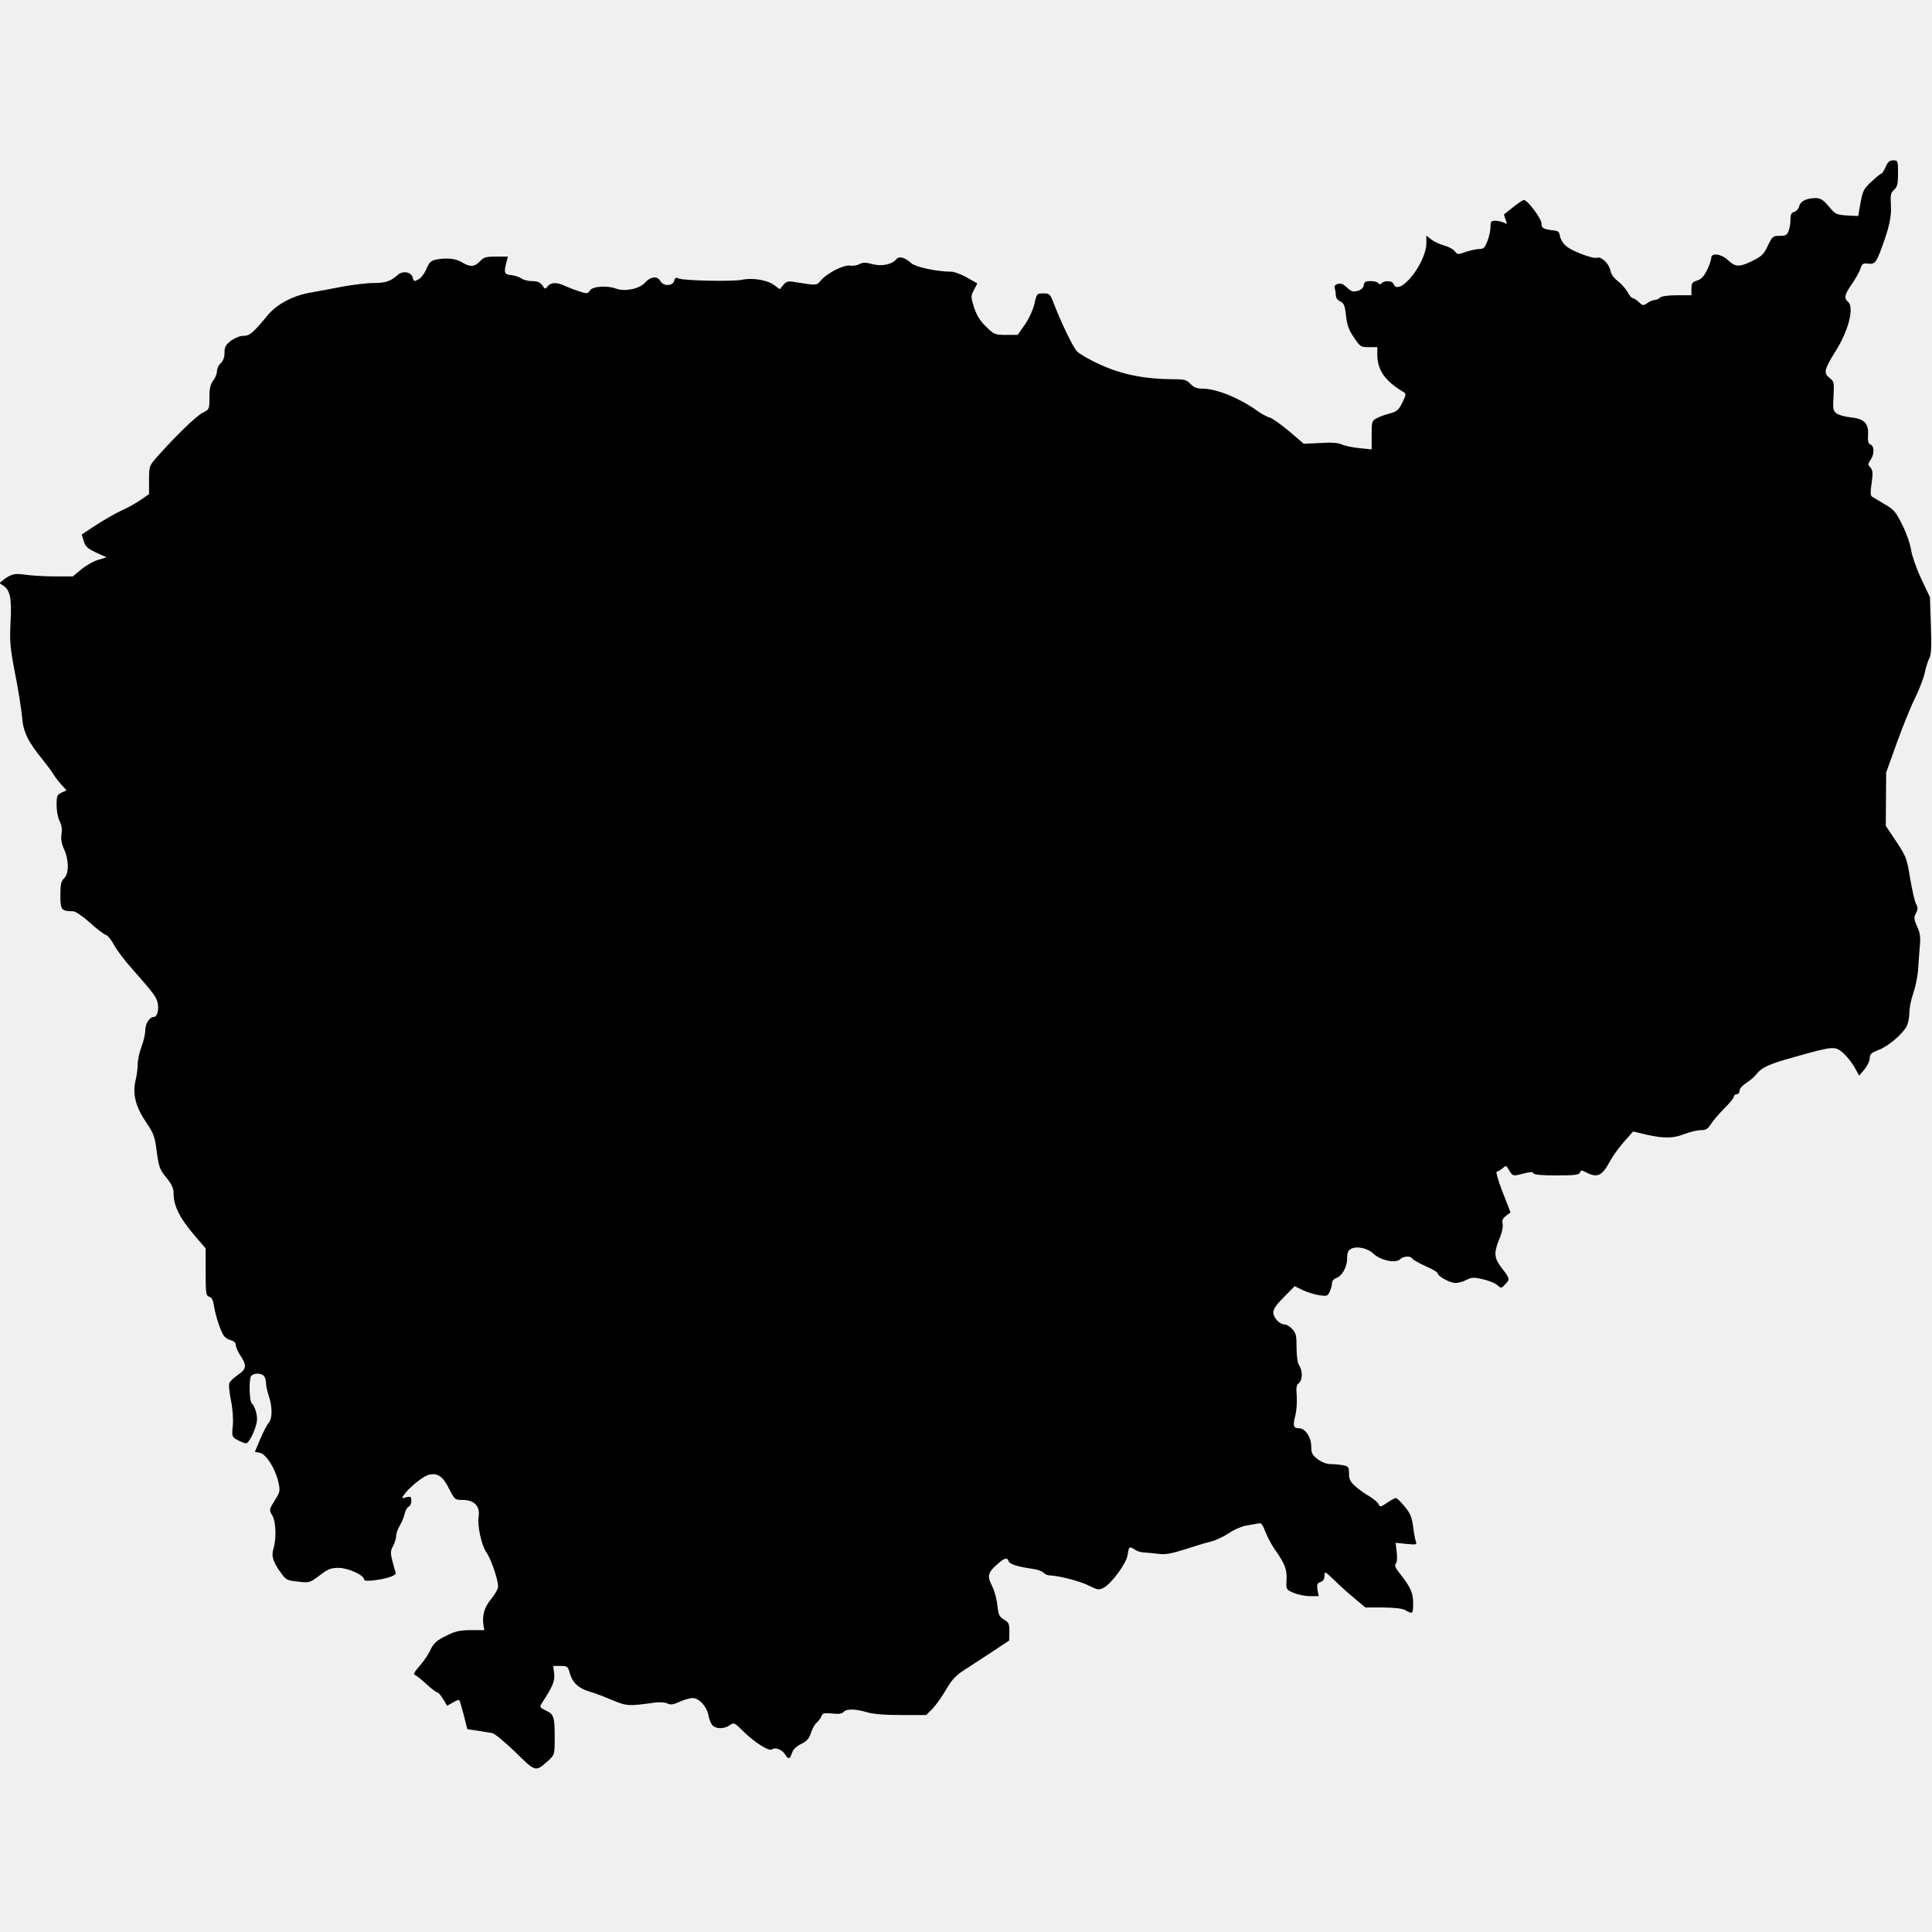
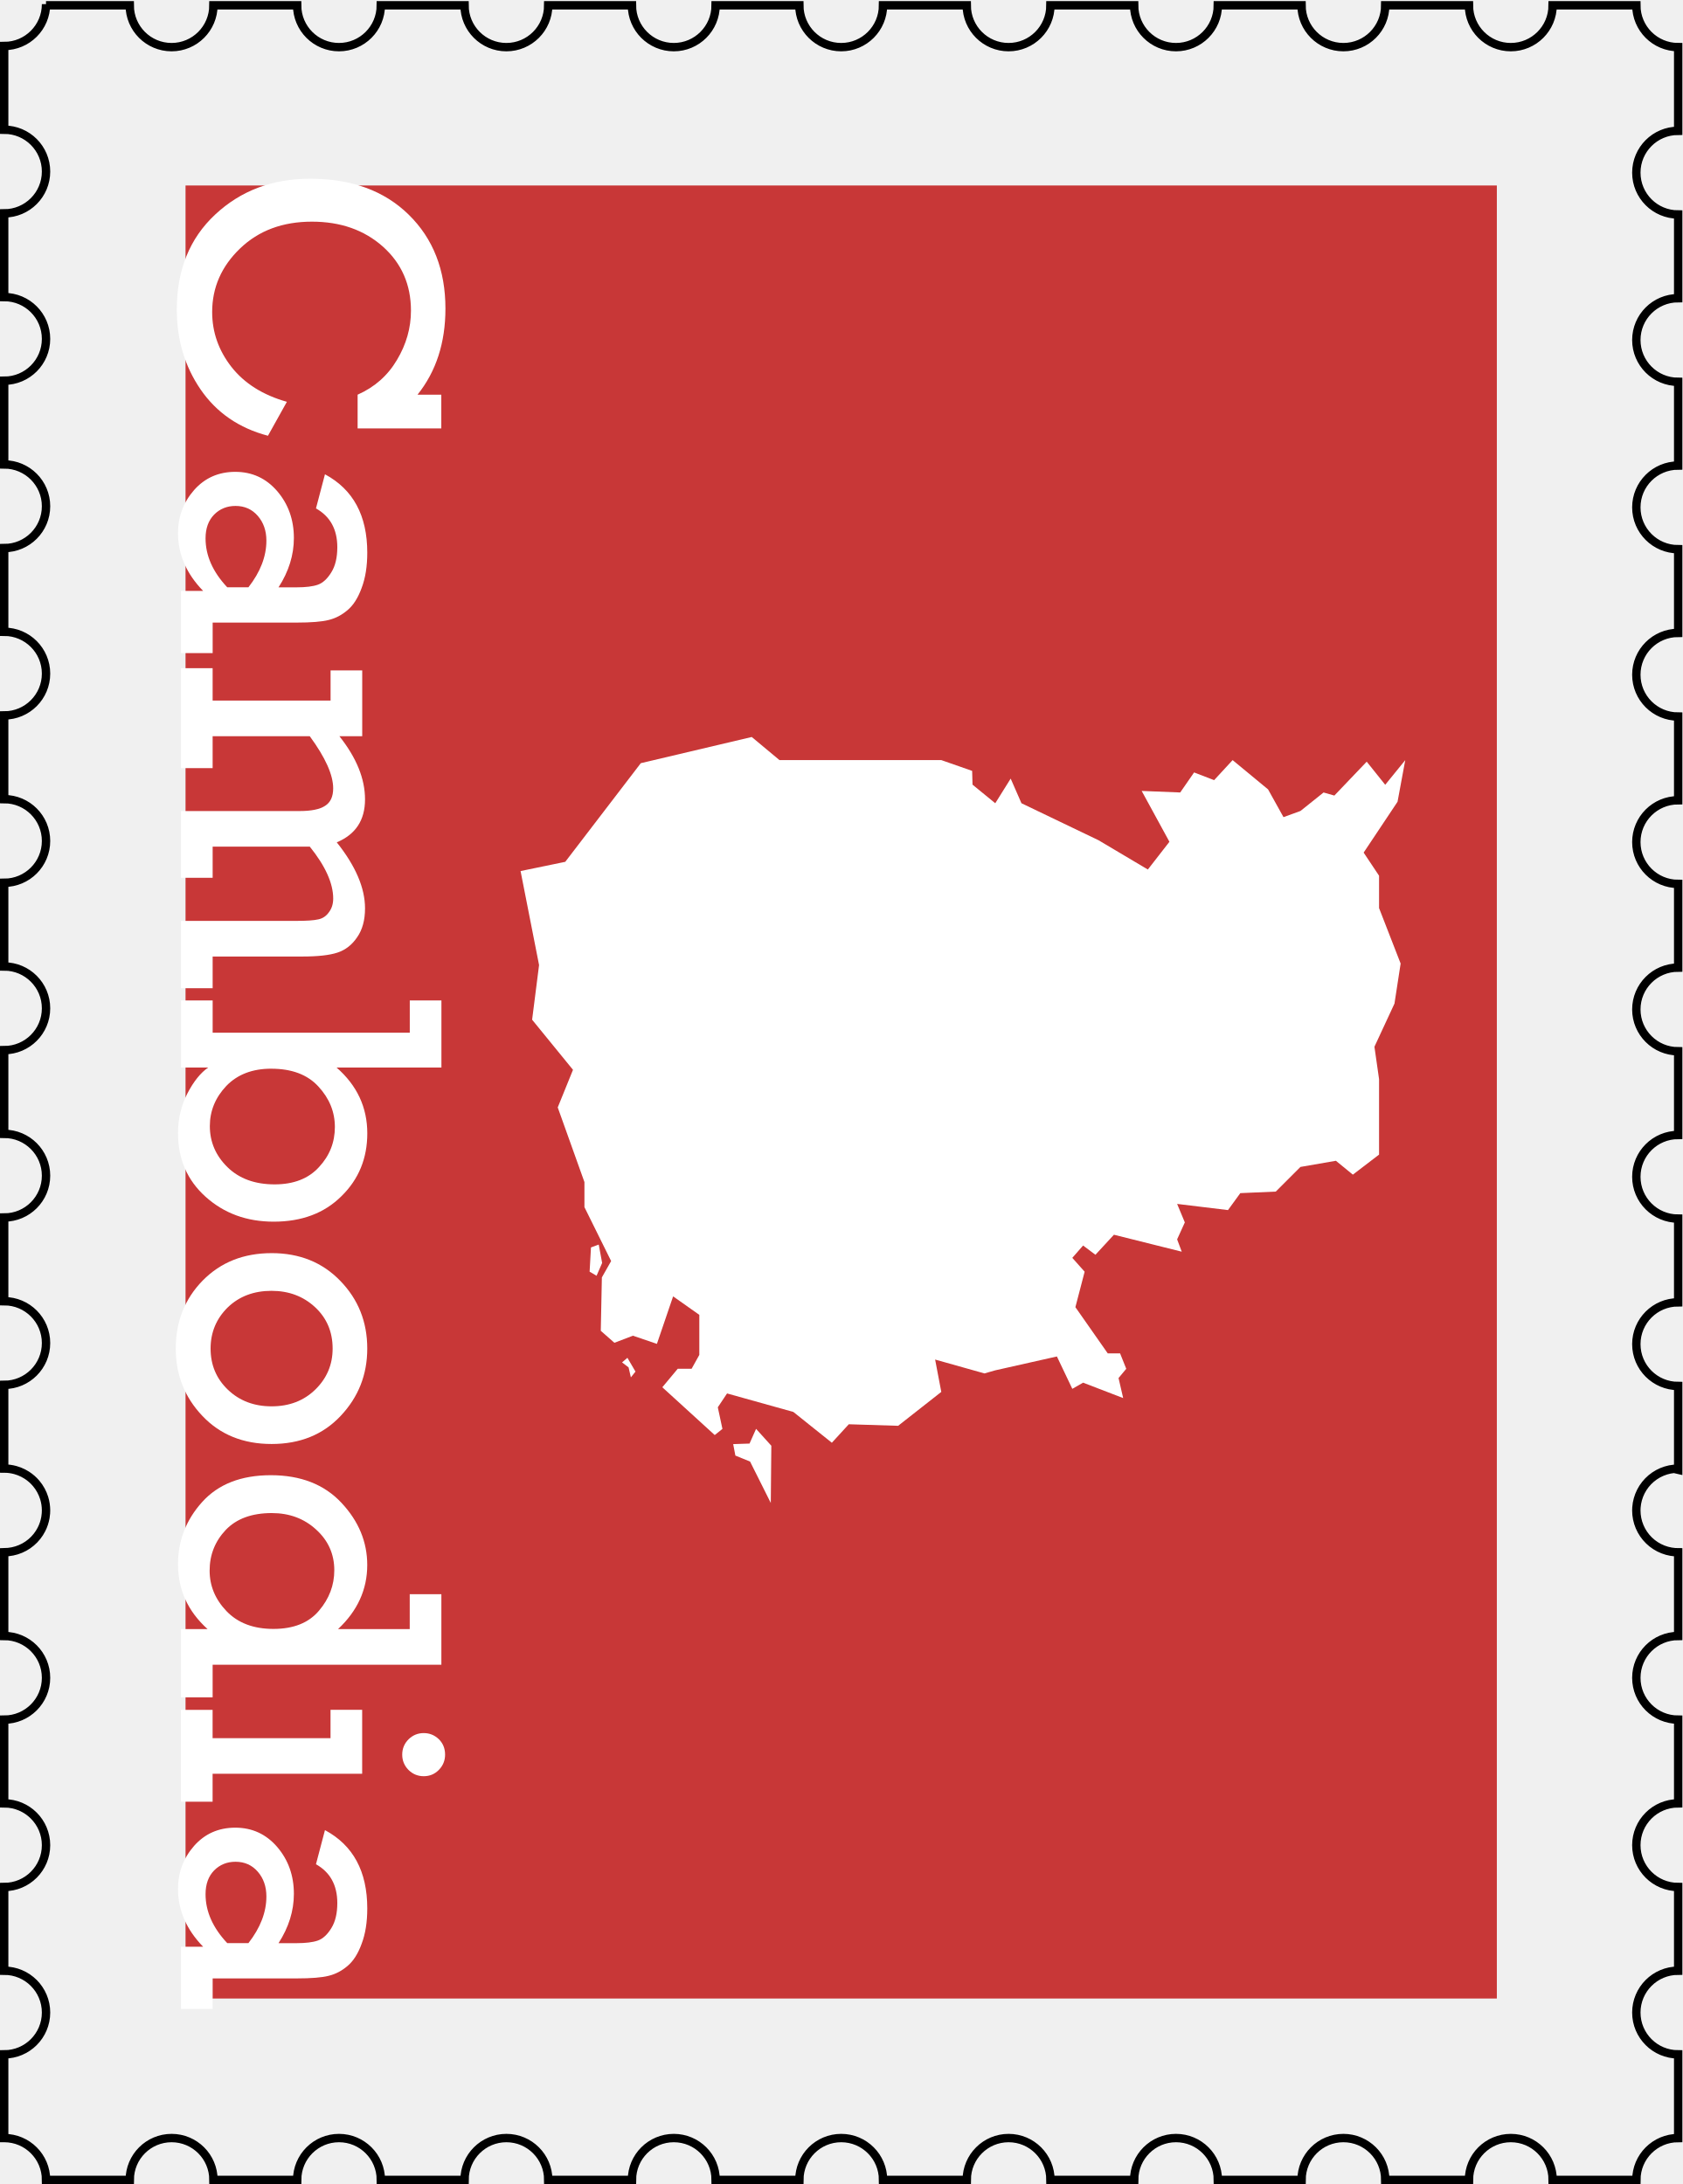
- <svg xmlns="http://www.w3.org/2000/svg" version="1.0" width="1024pt" height="1024pt" viewBox="0 0 1024 1024" preserveAspectRatio="xMidYMid meet">
-   <g transform="translate(0,1024) scale(0.1,-0.1)">
-     <path d="M9994 9355 c-8 -19 -18 -35 -22 -35 -4 0 -28 -19 -53 -43 -41 -38 -46 -48 -58 -112 l-12 -70 -60 3 c-57 4 -61 6 -96 48 -30 35 -44 44 -69 44 -49 0 -81 -16 -88 -43 -3 -14 -15 -27 -26 -30 -15 -4 -20 -13 -20 -40 0 -20 -4 -47 -10 -61 -8 -22 -16 -26 -47 -26 -36 0 -39 -3 -63 -52 -21 -45 -33 -57 -80 -80 -71 -35 -91 -34 -130 2 -37 35 -90 42 -90 13 0 -10 -10 -39 -22 -64 -17 -34 -31 -49 -53 -56 -26 -8 -30 -14 -30 -43 l0 -35 -77 0 c-48 0 -81 -5 -89 -12 -7 -7 -20 -13 -29 -13 -8 0 -26 -7 -38 -16 -22 -15 -25 -15 -46 5 -12 12 -27 21 -33 21 -5 0 -18 15 -27 33 -10 17 -33 43 -51 57 -21 16 -36 37 -40 57 -6 35 -48 75 -70 67 -21 -8 -137 36 -167 64 -15 14 -28 36 -30 51 -2 19 -9 27 -28 29 -60 7 -70 12 -70 38 0 26 -74 124 -93 124 -5 0 -31 -17 -56 -37 -25 -20 -47 -38 -49 -38 -1 -1 2 -14 8 -29 9 -24 8 -26 -9 -16 -11 5 -31 10 -45 10 -23 0 -26 -4 -26 -32 0 -18 -7 -52 -16 -75 -14 -36 -21 -43 -44 -43 -15 0 -47 -7 -71 -15 -41 -15 -44 -15 -59 4 -8 11 -34 24 -56 30 -23 6 -53 20 -68 32 l-26 20 0 -39 c0 -107 -146 -289 -174 -217 -6 17 -47 20 -63 4 -8 -8 -13 -8 -17 0 -4 6 -22 11 -41 11 -27 0 -34 -4 -37 -22 -2 -14 -13 -24 -33 -30 -24 -6 -34 -3 -56 18 -20 19 -33 24 -49 19 -14 -4 -19 -12 -16 -22 3 -8 6 -25 6 -37 0 -14 9 -27 23 -33 20 -10 25 -21 31 -74 5 -49 14 -76 41 -116 34 -51 37 -53 80 -53 l45 0 0 -39 c0 -81 40 -140 136 -197 18 -11 18 -13 -3 -57 -19 -39 -28 -48 -65 -58 -24 -6 -55 -17 -70 -25 -27 -14 -28 -18 -28 -90 l0 -76 -67 7 c-38 4 -79 13 -93 20 -17 8 -53 11 -112 7 l-88 -4 -77 66 c-43 36 -89 69 -103 73 -14 3 -45 20 -70 38 -90 65 -214 115 -285 115 -31 0 -47 6 -65 25 -21 22 -32 25 -94 25 -147 1 -266 24 -379 75 -57 25 -116 59 -129 73 -23 26 -82 148 -124 257 -18 47 -22 50 -54 50 -34 0 -35 -1 -47 -54 -7 -31 -28 -78 -50 -110 l-39 -56 -61 0 c-60 0 -64 2 -107 44 -31 30 -50 60 -63 101 -18 57 -18 60 -1 93 l18 35 -55 31 c-30 17 -67 31 -82 31 -76 0 -189 24 -213 45 -34 31 -64 39 -79 21 -24 -28 -78 -39 -127 -26 -36 10 -50 10 -69 0 -13 -7 -35 -10 -50 -8 -31 6 -119 -38 -154 -78 -24 -28 -19 -28 -144 -8 -31 5 -40 2 -55 -16 l-19 -23 -30 22 c-36 27 -114 40 -171 28 -50 -10 -308 -5 -335 7 -14 7 -20 4 -24 -13 -7 -28 -58 -29 -73 -1 -15 29 -52 25 -82 -9 -29 -32 -107 -48 -152 -31 -48 18 -123 13 -139 -9 -12 -19 -16 -19 -58 -5 -24 8 -58 21 -76 29 -41 20 -73 19 -90 -2 -13 -17 -14 -17 -29 5 -12 16 -26 22 -53 22 -20 0 -46 6 -57 14 -11 8 -36 16 -55 18 -36 3 -40 13 -24 71 l7 27 -62 0 c-54 0 -66 -3 -86 -25 -28 -30 -53 -32 -96 -5 -34 20 -80 25 -138 14 -26 -6 -36 -15 -50 -50 -10 -23 -28 -47 -39 -53 -26 -15 -28 -14 -34 9 -8 29 -53 37 -80 12 -37 -33 -63 -42 -128 -42 -34 0 -107 -9 -163 -19 -56 -11 -130 -25 -166 -31 -96 -16 -182 -61 -232 -122 -79 -95 -95 -108 -128 -108 -18 0 -45 -11 -66 -26 -28 -22 -34 -33 -34 -64 0 -24 -7 -43 -20 -55 -11 -10 -20 -29 -20 -42 0 -14 -9 -36 -20 -50 -15 -20 -20 -41 -20 -89 0 -63 0 -64 -38 -83 -34 -18 -140 -121 -240 -233 -41 -47 -42 -49 -42 -122 l0 -75 -45 -31 c-25 -17 -71 -43 -103 -57 -31 -14 -91 -49 -133 -76 l-76 -50 11 -35 c8 -29 20 -39 66 -61 l55 -25 -44 -13 c-24 -7 -64 -29 -89 -50 l-46 -38 -96 0 c-52 0 -123 4 -157 9 -61 9 -77 4 -133 -42 -3 -2 3 -8 13 -13 40 -23 50 -66 43 -194 -5 -108 -3 -135 24 -275 17 -85 33 -189 37 -230 6 -80 31 -131 112 -230 20 -25 45 -58 55 -75 10 -16 30 -42 44 -57 l25 -27 -27 -12 c-23 -11 -26 -18 -26 -66 0 -30 7 -68 16 -85 11 -21 14 -43 10 -69 -4 -26 0 -50 14 -81 26 -58 26 -129 0 -153 -16 -15 -20 -31 -20 -90 0 -78 5 -84 67 -85 13 0 50 -25 88 -59 36 -33 75 -63 86 -66 11 -4 30 -28 43 -53 14 -26 57 -84 98 -129 106 -120 126 -146 133 -176 9 -35 -1 -77 -19 -77 -23 0 -46 -35 -46 -71 0 -19 -9 -58 -20 -87 -11 -29 -20 -70 -20 -91 0 -22 -5 -62 -12 -90 -16 -71 1 -138 57 -220 40 -59 46 -76 56 -156 11 -81 16 -95 51 -137 28 -34 38 -56 38 -82 0 -65 30 -127 101 -212 l69 -81 0 -126 c0 -113 2 -125 19 -130 13 -3 20 -17 25 -48 8 -54 38 -143 55 -162 6 -8 23 -18 36 -21 16 -4 25 -14 25 -26 0 -10 11 -36 25 -56 34 -51 32 -70 -15 -102 -22 -15 -42 -35 -45 -44 -3 -9 1 -50 9 -90 9 -43 13 -98 10 -133 -6 -59 -5 -60 26 -78 17 -9 37 -17 44 -17 14 0 45 59 56 108 8 32 -6 84 -26 105 -13 13 -15 129 -3 144 14 16 51 17 67 1 7 -7 12 -24 12 -39 0 -14 7 -46 15 -69 19 -55 19 -119 0 -140 -9 -10 -29 -48 -45 -86 l-29 -69 26 -5 c33 -6 82 -83 98 -154 11 -48 10 -53 -19 -99 -30 -48 -30 -50 -13 -79 20 -34 23 -122 6 -178 -12 -40 -1 -72 47 -136 20 -27 31 -32 84 -37 60 -7 62 -6 114 33 45 34 60 40 101 40 50 0 135 -39 135 -62 0 -7 17 -8 53 -4 71 9 119 26 114 40 -2 6 -10 34 -17 61 -11 44 -11 55 4 82 9 18 16 42 16 54 0 12 9 36 19 53 10 17 22 45 26 63 3 17 13 34 21 37 8 3 14 17 14 31 0 22 -3 25 -27 19 -25 -7 -26 -6 -11 14 25 37 102 99 130 105 46 12 75 -7 108 -73 30 -59 31 -60 73 -60 60 0 92 -33 84 -87 -8 -50 15 -153 41 -191 24 -33 62 -144 62 -180 0 -13 -16 -42 -35 -65 -36 -42 -50 -87 -43 -137 l5 -30 -71 0 c-55 0 -82 -6 -121 -25 -64 -31 -76 -42 -97 -87 -10 -20 -34 -56 -55 -79 -28 -32 -34 -43 -23 -47 8 -3 35 -25 61 -49 25 -23 51 -43 57 -43 5 0 19 -16 31 -36 l21 -35 30 17 c16 10 31 16 34 13 3 -2 13 -38 24 -79 l19 -75 54 -8 c30 -5 65 -11 79 -13 13 -3 68 -49 122 -101 109 -107 105 -106 176 -43 31 29 32 31 32 117 0 114 -4 127 -47 147 -33 16 -34 18 -21 39 59 90 70 119 65 158 l-5 39 39 0 c36 0 39 -2 49 -38 13 -49 46 -80 102 -97 25 -7 79 -27 121 -45 80 -33 86 -34 228 -14 27 3 55 1 67 -5 16 -8 30 -6 64 9 23 11 55 20 69 20 34 0 76 -45 84 -93 4 -21 14 -45 22 -52 19 -20 63 -19 91 1 22 15 25 14 65 -26 62 -63 144 -115 159 -102 17 13 54 -1 70 -28 17 -27 24 -25 36 10 7 19 24 35 49 47 29 14 41 27 51 58 7 22 21 47 31 55 10 8 21 23 25 34 5 16 14 18 56 14 35 -4 53 -1 61 8 15 18 62 17 123 -1 33 -10 93 -15 182 -15 l133 0 34 34 c18 19 51 65 72 102 30 51 52 75 95 102 30 19 96 63 147 96 l92 61 1 47 c0 41 -3 49 -29 64 -25 15 -29 25 -35 76 -3 32 -15 76 -26 98 -28 56 -25 73 20 114 44 39 58 44 66 21 6 -16 49 -29 126 -40 25 -3 52 -13 58 -20 7 -8 22 -15 34 -15 46 -1 164 -31 209 -55 44 -22 51 -23 76 -11 43 23 122 131 128 176 6 44 9 46 39 26 11 -8 31 -14 44 -14 14 -1 48 -4 75 -7 40 -6 68 -1 145 23 52 17 115 36 140 42 25 6 68 27 95 45 28 19 69 36 95 40 25 4 52 9 62 11 12 4 21 -8 34 -43 10 -26 32 -68 49 -93 54 -76 67 -107 64 -163 -3 -51 -3 -51 36 -69 22 -9 61 -18 87 -18 l47 0 -6 34 c-4 28 -2 35 16 41 14 4 21 15 21 33 0 25 2 25 53 -24 28 -28 77 -72 108 -97 l56 -47 94 0 c63 -1 102 -5 119 -15 38 -22 40 -19 40 38 0 55 -14 86 -73 160 -21 27 -27 41 -19 49 7 7 8 31 5 61 l-6 50 57 -6 c51 -5 57 -4 51 11 -4 9 -11 45 -15 80 -7 51 -15 71 -45 107 -20 25 -41 45 -46 45 -6 0 -27 -11 -47 -25 -34 -23 -38 -24 -45 -8 -4 10 -26 28 -47 41 -22 12 -56 36 -75 53 -28 25 -35 38 -35 69 0 34 -3 38 -31 44 -17 3 -47 6 -66 6 -22 0 -47 10 -69 26 -29 22 -34 33 -34 66 0 50 -32 98 -65 98 -30 0 -34 13 -19 69 6 25 9 71 7 101 -4 43 -2 59 11 69 20 17 21 64 2 94 -9 14 -14 50 -14 95 0 63 -3 77 -23 98 -12 13 -30 24 -40 24 -25 0 -57 32 -60 60 -2 19 11 40 55 84 l58 59 43 -21 c23 -11 62 -23 87 -27 41 -6 45 -5 56 20 7 14 12 34 12 45 0 10 9 21 20 25 32 10 60 59 60 104 0 31 5 43 21 52 31 16 88 4 120 -27 36 -34 115 -51 139 -29 19 18 56 20 66 4 3 -6 35 -24 70 -40 35 -15 64 -32 64 -38 0 -15 65 -51 94 -51 15 0 41 7 58 16 27 14 39 15 87 4 31 -7 65 -21 77 -31 20 -19 21 -19 43 5 25 26 24 29 -20 86 -40 52 -42 78 -14 149 16 37 23 71 19 85 -4 18 1 28 18 42 l24 18 -42 108 c-23 59 -37 108 -31 108 6 0 19 8 30 17 16 15 20 16 28 3 27 -46 25 -45 80 -31 39 10 54 11 57 2 2 -7 42 -11 122 -11 97 0 119 3 124 15 5 14 9 14 35 0 58 -29 83 -17 124 60 15 28 49 74 75 104 l48 54 71 -17 c94 -21 141 -20 203 4 28 11 66 20 85 20 27 0 37 6 54 33 11 18 43 55 71 83 27 27 50 55 50 62 0 6 7 12 15 12 8 0 15 9 15 19 0 11 15 28 35 41 19 12 43 32 52 44 31 39 67 56 209 95 202 57 211 58 255 18 19 -17 46 -51 59 -75 l24 -43 28 33 c15 18 28 45 28 59 0 22 8 29 47 44 52 20 127 84 149 126 8 16 14 48 14 72 0 24 9 70 21 103 11 32 22 86 25 119 2 33 6 89 9 125 5 52 3 74 -14 109 -17 39 -18 48 -6 71 11 21 11 30 0 50 -7 14 -21 75 -31 135 -17 104 -20 114 -73 194 l-56 84 1 141 1 141 57 159 c32 88 75 195 97 238 21 43 44 102 50 130 6 29 17 65 25 79 10 19 12 63 8 175 l-5 149 -47 99 c-25 54 -49 123 -53 152 -4 29 -24 88 -46 131 -34 69 -44 82 -93 110 -30 18 -61 36 -67 40 -10 6 -10 24 -3 73 8 53 6 67 -6 82 -15 15 -14 19 0 40 21 29 21 74 0 82 -12 4 -15 17 -13 51 4 61 -21 86 -93 93 -29 3 -62 12 -74 21 -18 13 -20 23 -16 91 4 73 3 78 -21 97 -33 26 -29 44 34 145 67 107 98 230 64 258 -23 19 -18 40 20 94 19 27 39 63 45 80 9 28 15 32 38 29 37 -5 45 3 71 72 44 117 58 180 53 241 -3 51 -1 62 17 78 17 16 21 31 21 88 0 66 -1 68 -26 68 -19 0 -28 -8 -40 -35z" />
+ <svg xmlns="http://www.w3.org/2000/svg" id="cambodia-stamp" height="783" width="603" version="1.1" viewBox="0 0 603 783">
+   <g id="border" transform="translate(1.5 -270.9)">
+     <path d="m15 272.4a15 15 0 0 1 -15 15v30a15 15 0 0 1 15 15 15 15 0 0 1 -15 15v30a15 15 0 0 1 15 15 15 15 0 0 1 -15 15v30a15 15 0 0 1 15 15 15 15 0 0 1 -15 15v30a15 15 0 0 1 15 15 15 15 0 0 1 -15 15v30a15 15 0 0 1 15 15 15 15 0 0 1 -15 15v30a15 15 0 0 1 15 15 15 15 0 0 1 -15 15v30a15 15 0 0 1 15 15 15 15 0 0 1 -15 15v30a15 15 0 0 1 15 15 15 15 0 0 1 -15 15v30a15 15 0 0 1 4.012 0.547 15 15 0 0 1 2.793 1.086 15 15 0 0 1 1.301 0.746 15 15 0 0 1 3.367 2.957 15 15 0 0 1 2.857 5.23 15 15 0 0 1 0.67 4.434 15 15 0 0 1 -0.037 1.061 15 15 0 0 1 -0.182 1.488 15 15 0 0 1 -1.414 4.256 15 15 0 0 1 -0.746 1.301 15 15 0 0 1 -0.871 1.219 15 15 0 0 1 -0.99 1.127 15 15 0 0 1 -2.291 1.93 15 15 0 0 1 -1.277 0.783 15 15 0 0 1 -5.693 1.762 15 15 0 0 1 -1.499 0.1v30a15 15 0 0 1 15 15 15 15 0 0 1 -15 15v30a15 15 0 0 1 15 15 15 15 0 0 1 -15 15v30a15 15 0 0 1 15 15 15 15 0 0 1 -15 15v30a15 15 0 0 1 0.006 0 15 15 0 0 1 15 15h30a15 15 0 0 1 15 -15 15 15 0 0 1 15 15h30a15 15 0 0 1 15 -15 15 15 0 0 1 15 15h30a15 15 0 0 1 15 -15 15 15 0 0 1 15 15h30a15 15 0 0 1 15 -15 15 15 0 0 1 15 15h30a15 15 0 0 1 15 -15 15 15 0 0 1 15 15h30a15 15 0 0 1 15 -15 15 15 0 0 1 15 15h30a15 15 0 0 1 15 -15 15 15 0 0 1 15 15h30a15 15 0 0 1 15 -15 15 15 0 0 1 15 15h30a15 15 0 0 1 15 -15 15 15 0 0 1 15 15h30a15 15 0 0 1 14.99 -15v-30a15 15 0 0 1 -15 -15 15 15 0 0 1 15 -15v-30a15 15 0 0 1 -15 -15 15 15 0 0 1 15 -15v-30a15 15 0 0 1 -15 -15 15 15 0 0 1 15 -15v-30a15 15 0 0 1 -1.061 -0.037 15 15 0 0 1 -1.488 -0.182 15 15 0 0 1 -5.557 -2.16 15 15 0 0 1 -1.219 -0.871 15 15 0 0 1 -1.127 -0.99 15 15 0 0 1 -1.93 -2.291 15 15 0 0 1 -0.783 -1.277 15 15 0 0 1 -0.652 -1.35 15 15 0 0 1 -0.885 -2.861 15 15 0 0 1 -0.225 -1.482 15 15 0 0 1 -0.074 -1.498 15 15 0 0 1 0.037 -1.061 15 15 0 0 1 0.51 -2.951 15 15 0 0 1 0.473 -1.424 15 15 0 0 1 1.359 -2.67 15 15 0 0 1 4.152 -4.275 15 15 0 0 1 2.627 -1.436 15 15 0 0 1 1.408 -0.514 15 15 0 0 1 1.453 -0.371 15 15 0 0 1 1.482 -0.225 15 15 0 0 1 1.5 0.3v-30a15 15 0 0 1 -15 -15 15 15 0 0 1 15 -15v-30a15 15 0 0 1 -15 -15 15 15 0 0 1 15 -15v-30a15 15 0 0 1 -15 -15 15 15 0 0 1 15 -15v-30a15 15 0 0 1 -15 -15 15 15 0 0 1 15 -15v-30a15 15 0 0 1 -15 -15 15 15 0 0 1 15 -15v-30a15 15 0 0 1 -15 -15 15 15 0 0 1 15 -15v-30a15 15 0 0 1 -15 -15 15 15 0 0 1 15 -15v-30a15 15 0 0 1 -15 -15 15 15 0 0 1 15 -15v-30a15 15 0 0 1 -15 -15h-30a15 15 0 0 1 -15 15 15 15 0 0 1 -15 -15h-30a15 15 0 0 1 -15 15 15 15 0 0 1 -15 -15h-30a15 15 0 0 1 -15 15 15 15 0 0 1 -15 -15h-30a15 15 0 0 1 -15 15 15 15 0 0 1 -15 -15h-30a15 15 0 0 1 -15 15 15 15 0 0 1 -15 -15h-30a15 15 0 0 1 -15 15 15 15 0 0 1 -15 -15h-30a15 15 0 0 1 -15 15 15 15 0 0 1 -15 -15h-30a15 15 0 0 1 -15 15 15 15 0 0 1 -15 -15h-30a15 15 0 0 1 -15 15 15 15 0 0 1 -15 -15h-30z" stroke="#000" stroke-miterlimit="4.8" stroke-width="3" fill="none" />
+   </g>
+   <g id="background" transform="translate(1.5,-218.5)">
+     <rect height="650" width="470" y="285" x="65" fill="#c83737" />
+   </g>
+   <g id="content" transform="translate(1.5,-218.5)" fill="#fff">
+     <g transform="matrix(0 1.001 -.9992 0 0 0)">
+       <path style="" d="m362.2-101.4 12.15 6.782q-4.096 15.58-16.59 24.17-12.42 8.528-28.6 8.528-21.22 0-34.04-13.77-12.83-13.77-12.83-34.04 0-22.23 12.89-35.39t33.64-13.16q18.33 0 30.82 10.01v-8.528h12.09v30.02h-12.09q-4.029-9.132-12.42-14.1-8.393-5.036-17.66-5.036-13.97 0-22.96 10.07-8.931 10.07-8.931 25.45 0 15.78 9.602 25.78 9.602 10.01 22.76 10.01 10.81 0 19.67-6.916 8.864-6.983 12.49-19.88z" />
+       <path style="" d="m452.2-74.78v11.35h-22.29v-7.923q-9.266 8.998-20.68 8.998-8.864 0-15.44-5.775-6.513-5.775-6.513-14.77 0-9.065 6.916-15.04 6.983-5.976 16.79-5.976 9.132 0 17.66 5.506v-6.446q0-4.969-0.94-7.655t-4.432-4.835q-3.425-2.149-8.998-2.149-9.602 0-13.9 7.655l-12.22-3.223q8.125-15.18 28.07-15.18 7.319 0 12.62 2.014 5.372 1.947 7.991 5.103 2.619 3.089 3.492 6.715 0.94 3.626 0.94 11.55v30.08h10.95zm-23.57-12.83q-8.259-6.446-16.72-6.446-5.305 0-8.864 3.089t-3.559 7.991q0 4.566 3.089 7.655 3.156 3.089 8.528 3.089 9.266 0 17.53-7.789v-7.588z" />
+       <path style="" d="m469.2-74.78v-42.3h-10.81v-11.35h23.57v8.192q11.55-9.199 22.63-9.199 11.15 0 15.38 10.14 12.69-10.14 23.64-10.14 6.312 0 10.34 2.82 4.096 2.753 5.506 7.051 1.41 4.23 1.41 12.56v32.23h11.35v11.35h-24.11v-41.3q0-5.64-0.537-7.923-0.47-2.35-2.552-3.827-2.014-1.544-4.902-1.544-8.192 0-18.6 8.393v34.85h11.15v11.35h-23.9v-42.5q0-6.379-1.88-9.199-1.813-2.887-6.245-2.887-7.252 0-18.67 8.393v34.85h11.42v11.35h-35.79v-11.35h11.62z" />
+       <path style="" d="m576.6-63.43v-11.35h11.55v-70.71h-11.55v-11.35h24.04v37.6q9.602-11.01 23.57-11.01 13.43 0 22.49 9.266 9.132 9.199 9.132 24.31 0 14.5-8.931 24.44-8.864 9.871-22.76 9.871-7.789 0-14.24-3.357-6.446-3.357-9.266-7.453v9.736h-24.04zm24.44-32.37q0 10.14 6.178 16.12 6.245 5.909 14.37 5.909 8.528 0 14.71-6.312 6.178-6.312 6.178-16.92 0-10.27-6.178-15.91-6.11-5.708-14.37-5.708-8.125 0-14.5 5.909-6.379 5.842-6.379 16.92z" />
+       <path style="" d="m667.1-95.93q0-15.04 9.938-24.64 9.938-9.669 24.24-9.669 14.03 0 24.11 9.535 10.07 9.468 10.07 24.78t-10.07 24.84q-10.01 9.535-24.11 9.535-14.5 0-24.37-9.669-9.804-9.669-9.804-24.71zm13.5 0q0 9.602 5.976 15.78 6.043 6.11 14.71 6.11 8.796 0 14.71-6.178 5.976-6.245 5.976-15.71 0-9.535-6.043-15.71-6.043-6.178-14.64-6.178-8.998 0-14.84 6.312t-5.842 15.58z" />
+       <path style="" d="m826.2-74.78v11.35h-24.44v-9.535q-9.535 10.61-23.23 10.61-12.69 0-22.29-8.662-9.602-8.662-9.602-24.64 0-16.05 9.871-25.31 9.871-9.266 22.29-9.266 13.16 0 22.96 10.48v-25.72h-12.49v-11.35h25.25v82.05h11.68zm-66-21.21q0 10.74 6.043 16.52 6.11 5.775 14.57 5.775 8.192 0 14.5-6.043 6.379-6.11 6.379-16.85 0-10.81-6.513-16.32-6.446-5.506-14.5-5.506-8.662 0-14.57 6.513-5.909 6.446-5.909 15.91z" />
+       <path style="" d="m839-150.5q0-3.089 2.149-5.372 2.216-2.283 5.573-2.283 3.156 0 5.439 2.216t2.283 5.439-2.283 5.506q-2.283 2.216-5.439 2.216-3.223 0-5.506-2.283-2.216-2.283-2.216-5.439zm1.813 75.74v-42.3h-10.14v-11.35h22.9v53.65h10.01v11.35h-32.9v-11.35h10.14z" />
+       <path style="" d="m937.8-74.78v11.35h-22.29v-7.923q-9.266 8.998-20.68 8.998-8.864 0-15.44-5.775-6.513-5.775-6.513-14.77 0-9.065 6.916-15.04 6.983-5.976 16.79-5.976 9.132 0 17.66 5.506v-6.446q0-4.969-0.94-7.655t-4.432-4.835q-3.425-2.149-8.998-2.149-9.602 0-13.9 7.655l-12.22-3.223q8.125-15.18 28.07-15.18 7.319 0 12.62 2.014 5.372 1.947 7.991 5.103 2.619 3.089 3.492 6.715 0.94 3.626 0.94 11.55v30.08h10.95zm-23.57-12.83q-8.259-6.446-16.72-6.446-5.305 0-8.864 3.089t-3.559 7.991q0 4.566 3.089 7.655 3.156 3.089 8.528 3.089 9.266 0 17.53-7.789v-7.588z" />
+     </g>
+     <path d="m213.1 664.7-2.783 1.025-0.488 8.691 2.49 1.465 2.002-4.59zm20.85 35.6-8.594-2.93-6.641 2.539-4.883-4.297 0.391-19.14 3.32-5.859-9.57-19.34v-8.984l-9.57-26.76 5.469-13.48-14.65-17.97 2.49-19.59-6.629-33.7 16.02-3.315 27.07-35.36 39.77-9.391 9.944 8.286h58l11.05 3.867 0.136 4.934 8.15 6.667 5.524-8.839 3.867 8.839 27.62 13.26 17.68 10.5 7.734-9.944-9.944-18.23 13.81 0.552 4.972-7.182 7.182 2.762 6.629-7.182 12.71 10.5 5.524 9.944 6.077-2.21 8.286-6.629 3.867 1.105 11.6-12.15 6.629 8.286 7.182-8.839-2.762 14.92-12.15 18.23 5.524 8.286v11.6l7.734 19.89-2.21 14.36-7.182 15.47 1.657 11.6v27.07l-9.391 7.182-6.077-4.972-12.71 2.21-8.839 8.839-12.71 0.552-4.419 6.077-18.23-2.21 2.762 6.629-2.762 6.077 1.657 4.419-24.31-6.077-6.629 7.182-4.419-3.315-3.867 4.419 4.419 4.972-3.315 12.71 11.6 16.57h4.419l2.21 5.524-2.762 3.315 1.657 7.182-14.36-5.524-3.867 2.21-5.524-11.6-22.1 4.972-3.867 1.105-17.68-4.972 2.21 11.6-15.47 12.15-17.68-0.552-6.077 6.629-13.81-11.05-23.75-6.629-3.315 4.972 1.657 7.734-2.762 2.21-18.78-17.13 5.524-6.629h4.972l2.762-4.972v-14.36l-9.391-6.629zm-12.49 6.647 1.923-1.648 2.885 4.945-1.648 2.06-0.824-3.572zm39.83 29.29 5.859-0.195 2.344-5.273 5.469 6.055-0.195 20.51-7.422-14.84-5.273-2.148z" fill-rule="evenodd" />
  </g>
</svg>
